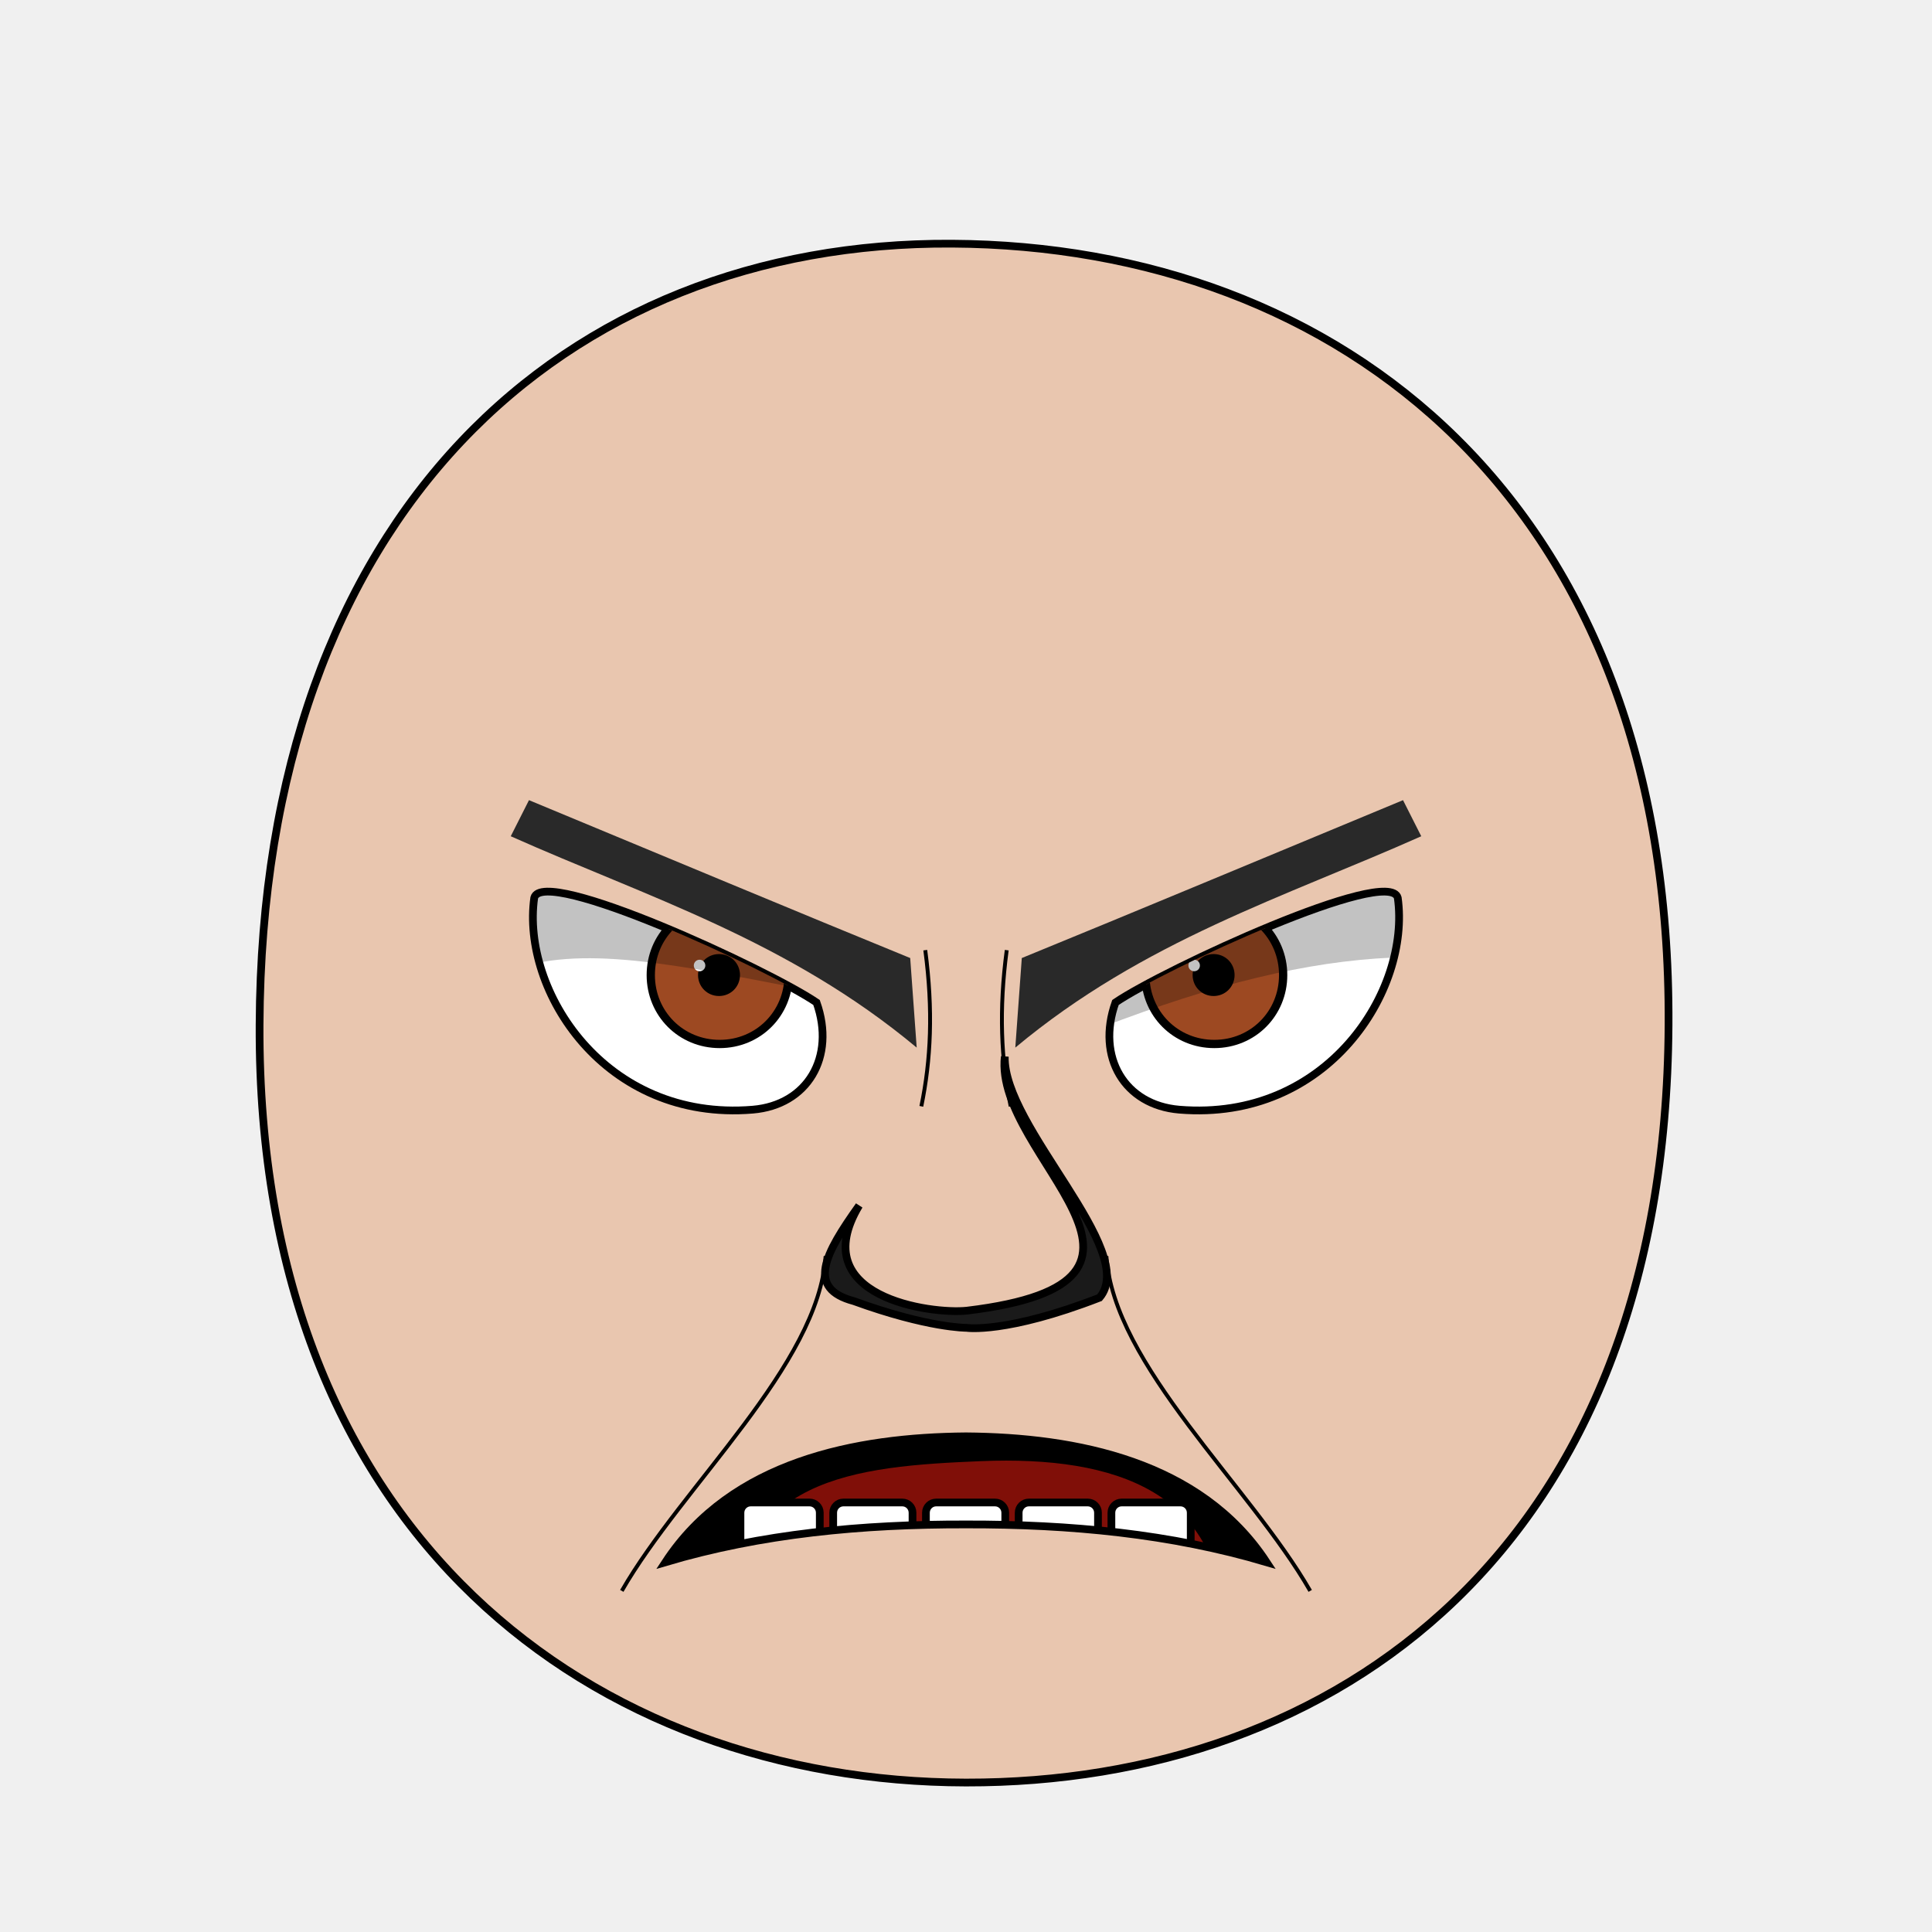
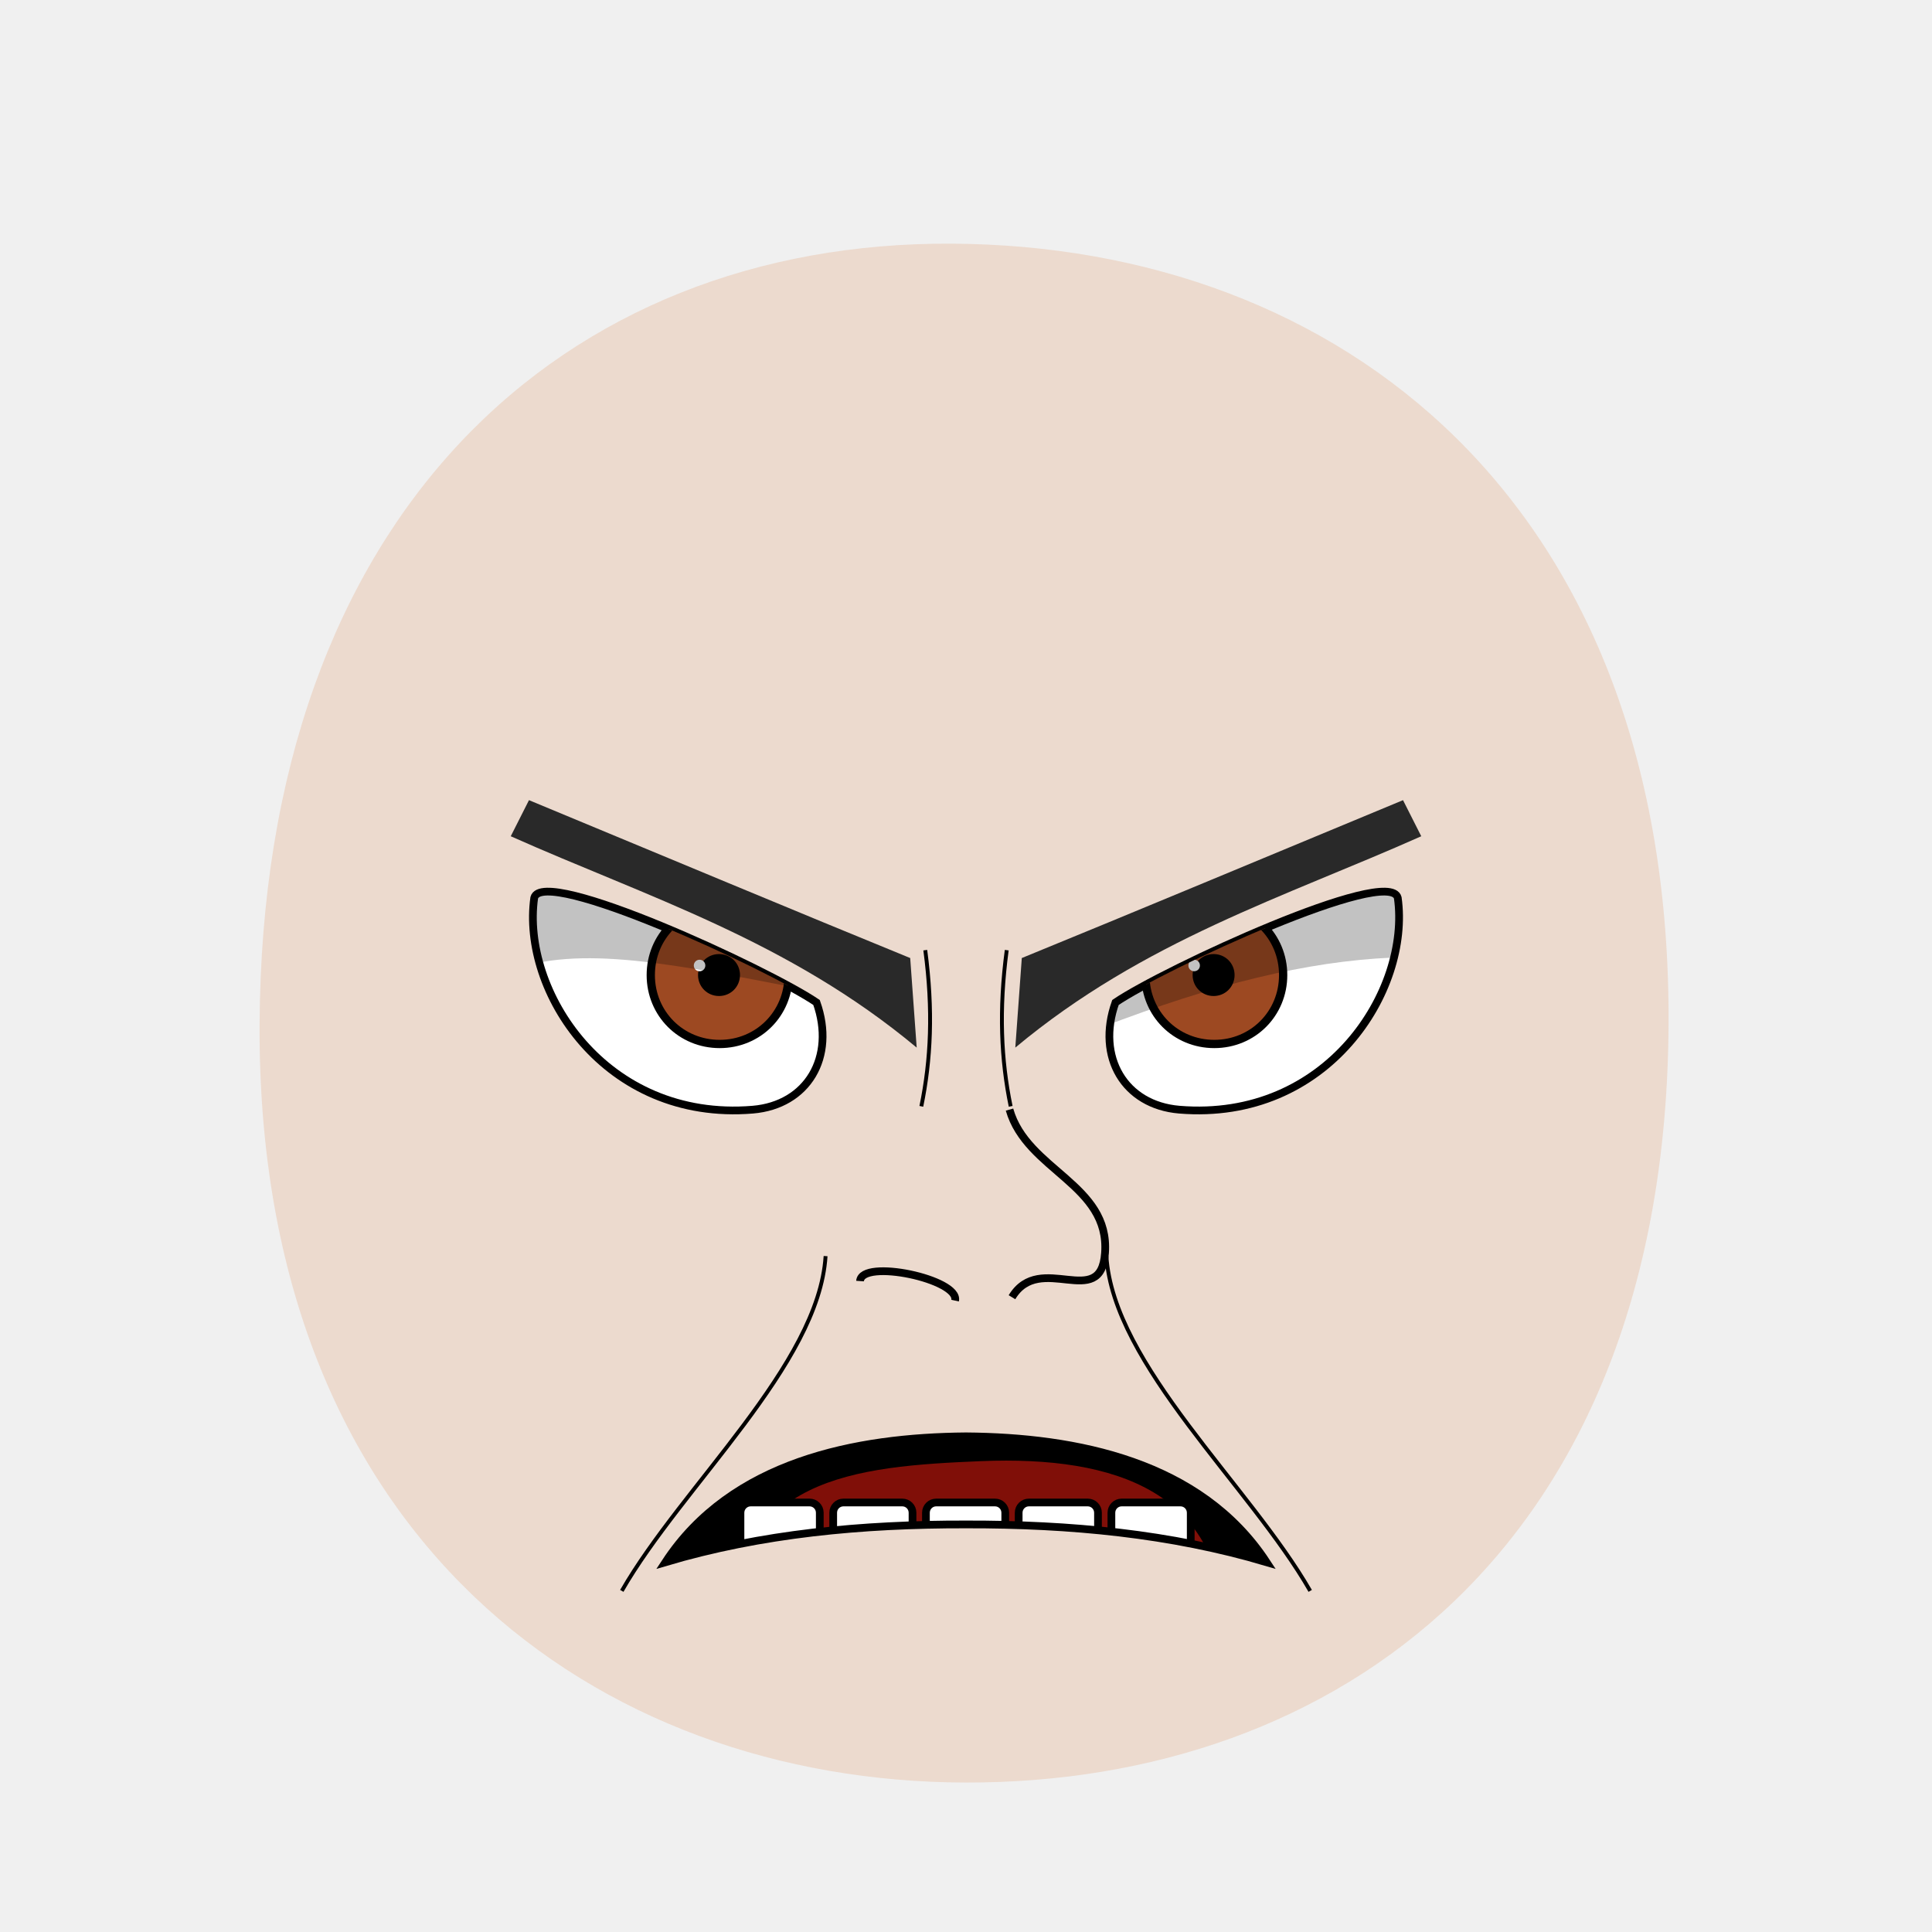
<svg xmlns="http://www.w3.org/2000/svg" xmlns:xlink="http://www.w3.org/1999/xlink" id="emoticon-front-view" viewBox="0 0 250 250" height="100%" width="100%" version="1.1">
  <defs id="defs">
    <clipPath id="clipPath-left-eye">
      <use transform="matrix(1,0,0,1,0,0)" x="0" width="1" xlink:href="#left-eye-outline" height="1" y="0" id="use-left-eye-outline-1">
</use>
    </clipPath>
    <clipPath id="clipPath-right-eye">
      <use transform="matrix(-1,0,0,1,250,0)" id="use-left-eye-outline-2" y="0" height="250" xlink:href="#left-eye-outline" width="250" x="0" morph="fixed">
</use>
    </clipPath>
    <clipPath id="clipPath-mouth" clipPathUnits="userSpaceOnUse">
      <use transform="matrix(1,0,0,1,0,0)" height="250" y="0" x="0" xlink:href="#mouth-outline" id="use-mouth-outline" width="250">
</use>
    </clipPath>
  </defs>
-   <g id="head">
-     <path d="M 124.98,230.66 C 172.77,230.75 215.51,200.57 215.91,132.64 216.3,64.72 173.26,31.81 123.18,31.53 73.1,31.24 33.88,66.28 33.59,132.64 33.3,199.01 77.19,230.57 124.98,230.66 Z" style="fill:#e9c6af;stroke:#000000;stroke-width:1" id="head-outline">
+   <g id="head" morph="fixed">
+     <path style="fill:#e9c6af;stroke:none;stroke-width:1.0;fill-opacity:0.53" d="M 124.98,230.66 C 172.77,230.75 215.51,200.57 215.91,132.64 216.3,64.72 173.26,31.81 123.18,31.53 73.1,31.24 33.88,66.28 33.59,132.64 33.3,199.01 77.19,230.57 124.98,230.66 Z" id="head-outline">
</path>
  </g>
  <g id="left-eye">
    <path d="M 105.66,129.72 C 108.17,136.8 104.47,143 97.4,143.59 78.23,145.17 67.44,128.17 69.13,116.17 70.26,111.99 99.38,125.45 105.66,129.72 Z" style="fill:#ffffff;stroke:#000000;stroke-width:1" id="left-eye-outline">
</path>
    <g clip-path="url(#clipPath-left-eye)" id="left-eyeball">
      <g id="left-lens">
        <path d="M 1,0.5 C 1,0.78 0.78,1 0.5,1 0.22,1 0,0.78 0,0.5 0,0.22 0.22,0 0.5,0 0.78,0 1,0.22 1,0.5 z" transform="matrix(17.83,0,0,17.83,84.21,117.26)" style="fill:#9d4922;stroke:#000000;stroke-width:0.06" id="iris" morph="relative">
</path>
        <path d="M 1,0.5 C 1,0.78 0.78,1 0.5,1 0.22,1 0,0.78 0,0.5 0,0.22 0.22,0 0.5,0 0.78,0 1,0.22 1,0.5 z" transform="matrix(4.64,0,0,4.64,90.72,123.85)" style="fill:#000000;stroke:#000000;stroke-width:0.17" id="pupil" morph="relative">
</path>
        <path d="M 1,0.5 C 1,0.78 0.78,1 0.5,1 0.22,1 0,0.78 0,0.5 0,0.22 0.22,0 0.5,0 0.78,0 1,0.22 1,0.5 z" transform="matrix(1.49,0,0,1.49,89.78,124.19)" style="fill:#ffffff;stroke:none" id="glare" morph="transform-only">
</path>
      </g>
      <path d="M 50,75 125,75 125,131.92 C 78.88,124.14 63.66,114.93 50,142.9 Z" style="opacity:0.24;fill:#000000;stroke:#000000;stroke-width:0px" id="left-lid-shadow">
</path>
    </g>
  </g>
  <g id="right-eye">
    <use transform="matrix(-1,0,0,1,250,0)" id="right-eye-outline" y="0" height="250" xlink:href="#left-eye-outline" width="250" x="0" morph="fixed">
</use>
    <g clip-path="url(#clipPath-right-eye)" id="right-eyeball">
      <use transform="matrix(1,0,0,1,64,0)" id="right-lens" y="0" height="1" xlink:href="#left-lens" width="1" x="0" morph="fixed">
</use>
      <path d="M 125,140.36 125,75 200,75 200,125.84 C 179.23,120.82 158.38,125.14 125,140.36 Z" style="opacity:0.24;fill:#000000;stroke:#000000;stroke-width:0px" id="right-lid-shadow">
</path>
    </g>
  </g>
  <path d="M 118.62,135.56 C 102.01,121.7 83.75,116.08 66.09,108.21 L 68.45,103.54 C 85.54,110.63 103.92,118.31 117.78,123.97 Z" style="fill:#292929;stroke-width:1" id="left-eye-brow">
</path>
-   <g id="nose">
-     <path d="M 111.17,156 C 104.06,167.88 120.5,170.08 125.11,169.6 156.69,165.81 128.54,149.72 130.02,136.72 129.78,145.83 147.47,161.83 142.28,167.92 130.18,172.61 125.06,171.82 125.06,171.82 125.06,171.82 120.1,171.86 110.48,168.36 104.33,166.73 106.68,162.3 111.17,156 Z" style="fill:#1a1a1a;stroke:#000000;stroke-width:1" id="nose-outline">
- </path>
-   </g>
  <use transform="matrix(-1,0,0,1,250,0)" x="0" width="250" xlink:href="#left-eye-brow" height="250" y="0" id="right-eye-brow">
</use>
  <g id="mouth">
    <g id="mouth-interior" clip-path="url(#clipPath-mouth)">
      <rect style="fill:#000000;stroke:none" id="mouth-background" x="68.16" width="119.944" height="66.556" y="159.934">
</rect>
      <path d="M 94.84,211.42 C 94.51,191.12 110.73,189.74 126.96,189.07 144.51,188.36 158.42,193.11 158.42,211.42 137.23,211.42 116.04,211.42 94.84,211.42 Z" style="fill:#800f08;stroke:none" id="tongue">
</path>
      <g transform="matrix(1,0,0,1,0.5,-0.68)" morph="fix-children" id="upper-teeth">
        <rect width="10.356" x="96.362" ry="1.325" transform="matrix(0.991225,0.1321854,0,1,0,0)" rx="1.336" y="158.085" height="15.123" id="tooth-02" style="fill:#ffffff;fill-opacity:1;stroke:#000000;stroke-width:1.004;stroke-opacity:1">
</rect>
        <rect rx="1.325" y="169.917" height="15.123" transform="matrix(0.999781,0.02092668,0,1,0,0)" id="tooth-03" width="10.267" x="107.205" ry="1.325" style="fill:#ffffff;fill-opacity:1;stroke:#000000;stroke-width:1;stroke-opacity:1">
</rect>
        <rect width="10.265" x="119.182" ry="1.325" rx="1.325" y="172.327" height="15.123" id="tooth-04" style="fill:#ffffff;fill-opacity:1;stroke:#000000;stroke-opacity:1">
</rect>
        <rect rx="1.325" y="175.003" height="15.123" transform="matrix(0.999781,-0.02092669,0,1,0,0)" id="tooth-05" width="10.267" x="131.211" ry="1.325" style="fill:#ffffff;fill-opacity:1;stroke:#000000;stroke-width:1;stroke-opacity:1">
</rect>
        <rect width="10.394" x="144.894" ry="1.325" transform="matrix(0.9876076,-0.1569434,0,1,0,0)" rx="1.341" y="194.778" height="15.123" id="tooth-06" style="fill:#ffffff;fill-opacity:1;stroke:#000000;stroke-width:1.006;stroke-opacity:1">
</rect>
      </g>
      <g transform="matrix(1,0,0,1,0.5,22.33)" id="lower-teeth" morph="fix-children">
        <rect style="fill:#ffffff;fill-opacity:1;stroke:#000000;stroke-opacity:1" ry="1.325" x="95.315" width="10.265" id="tooth-09" height="15.123" y="172.091" rx="1.325">
</rect>
        <rect style="fill:#ffffff;fill-opacity:1;stroke:#000000;stroke-opacity:1" id="tooth-10" height="15.123" y="172.091" rx="1.325" ry="1.325" x="107.315" width="10.265">
</rect>
        <rect style="fill:#ffffff;fill-opacity:1;stroke:#000000;stroke-opacity:1" ry="1.325" x="119.315" width="10.265" id="tooth-11" height="15.123" y="172.091" rx="1.325">
</rect>
        <rect style="fill:#ffffff;fill-opacity:1;stroke:#000000;stroke-opacity:1" id="tooth-12" height="15.123" y="172.091" rx="1.325" ry="1.325" x="131.315" width="10.265">
</rect>
        <rect style="fill:#ffffff;fill-opacity:1;stroke:#000000;stroke-opacity:1" ry="1.325" x="143.315" width="10.265" id="tooth-13" height="15.123" y="172.091" rx="1.325">
</rect>
      </g>
    </g>
    <path style="fill:none;stroke:#000000;stroke-width:1px" d="M 163.9,202.15 C 151.51,198.47 138.48,197.23 125,197.26 111.53,197.23 98.5,198.47 86.1,202.15 94.66,189.08 110.79,185.97 125,185.86 139.21,185.97 155.34,189.08 163.9,202.15 Z" id="mouth-outline">
</path>
  </g>
  <g id="wrinkles">
    <path d="M 119.73,122.95 C 120.76,130.72 120.46,137.15 119.22,143.16" style="fill:none;stroke:#000000;stroke-width:0.5" id="wrinkle-left-brow">
</path>
    <path d="M 80.46,205.86 C 88.25,192.28 105.94,176.63 106.83,162.54" style="fill:none;stroke:#000000;stroke-width:0.5" id="wrinkle-left-cheek">
</path>
    <use transform="matrix(-1,0,0,1,250,0)" morph="fixed" height="250" y="0" x="0" xlink:href="#wrinkle-left-brow" id="wrinkle-right-brow" width="250">
</use>
    <use transform="matrix(-1,0,0,1,250,0)" morph="fixed" height="250" y="0" x="0" xlink:href="#wrinkle-left-cheek" id="wrinkle-right-cheek" width="250">
</use>
  </g>
+   <g id="nose">
+     <path d="M 111.29,165.77 C 111.49,162.83 124.2,165.52 123.59,168.3 M 130.63,143.58 C 132.86,151.45 143.63,153.25 142.99,162.13 142.46,169.7 134.57,161.87 130.95,167.86" style="fill:none;stroke:#000000" id="nose-path">
+ </path>
+   </g>
</svg>
